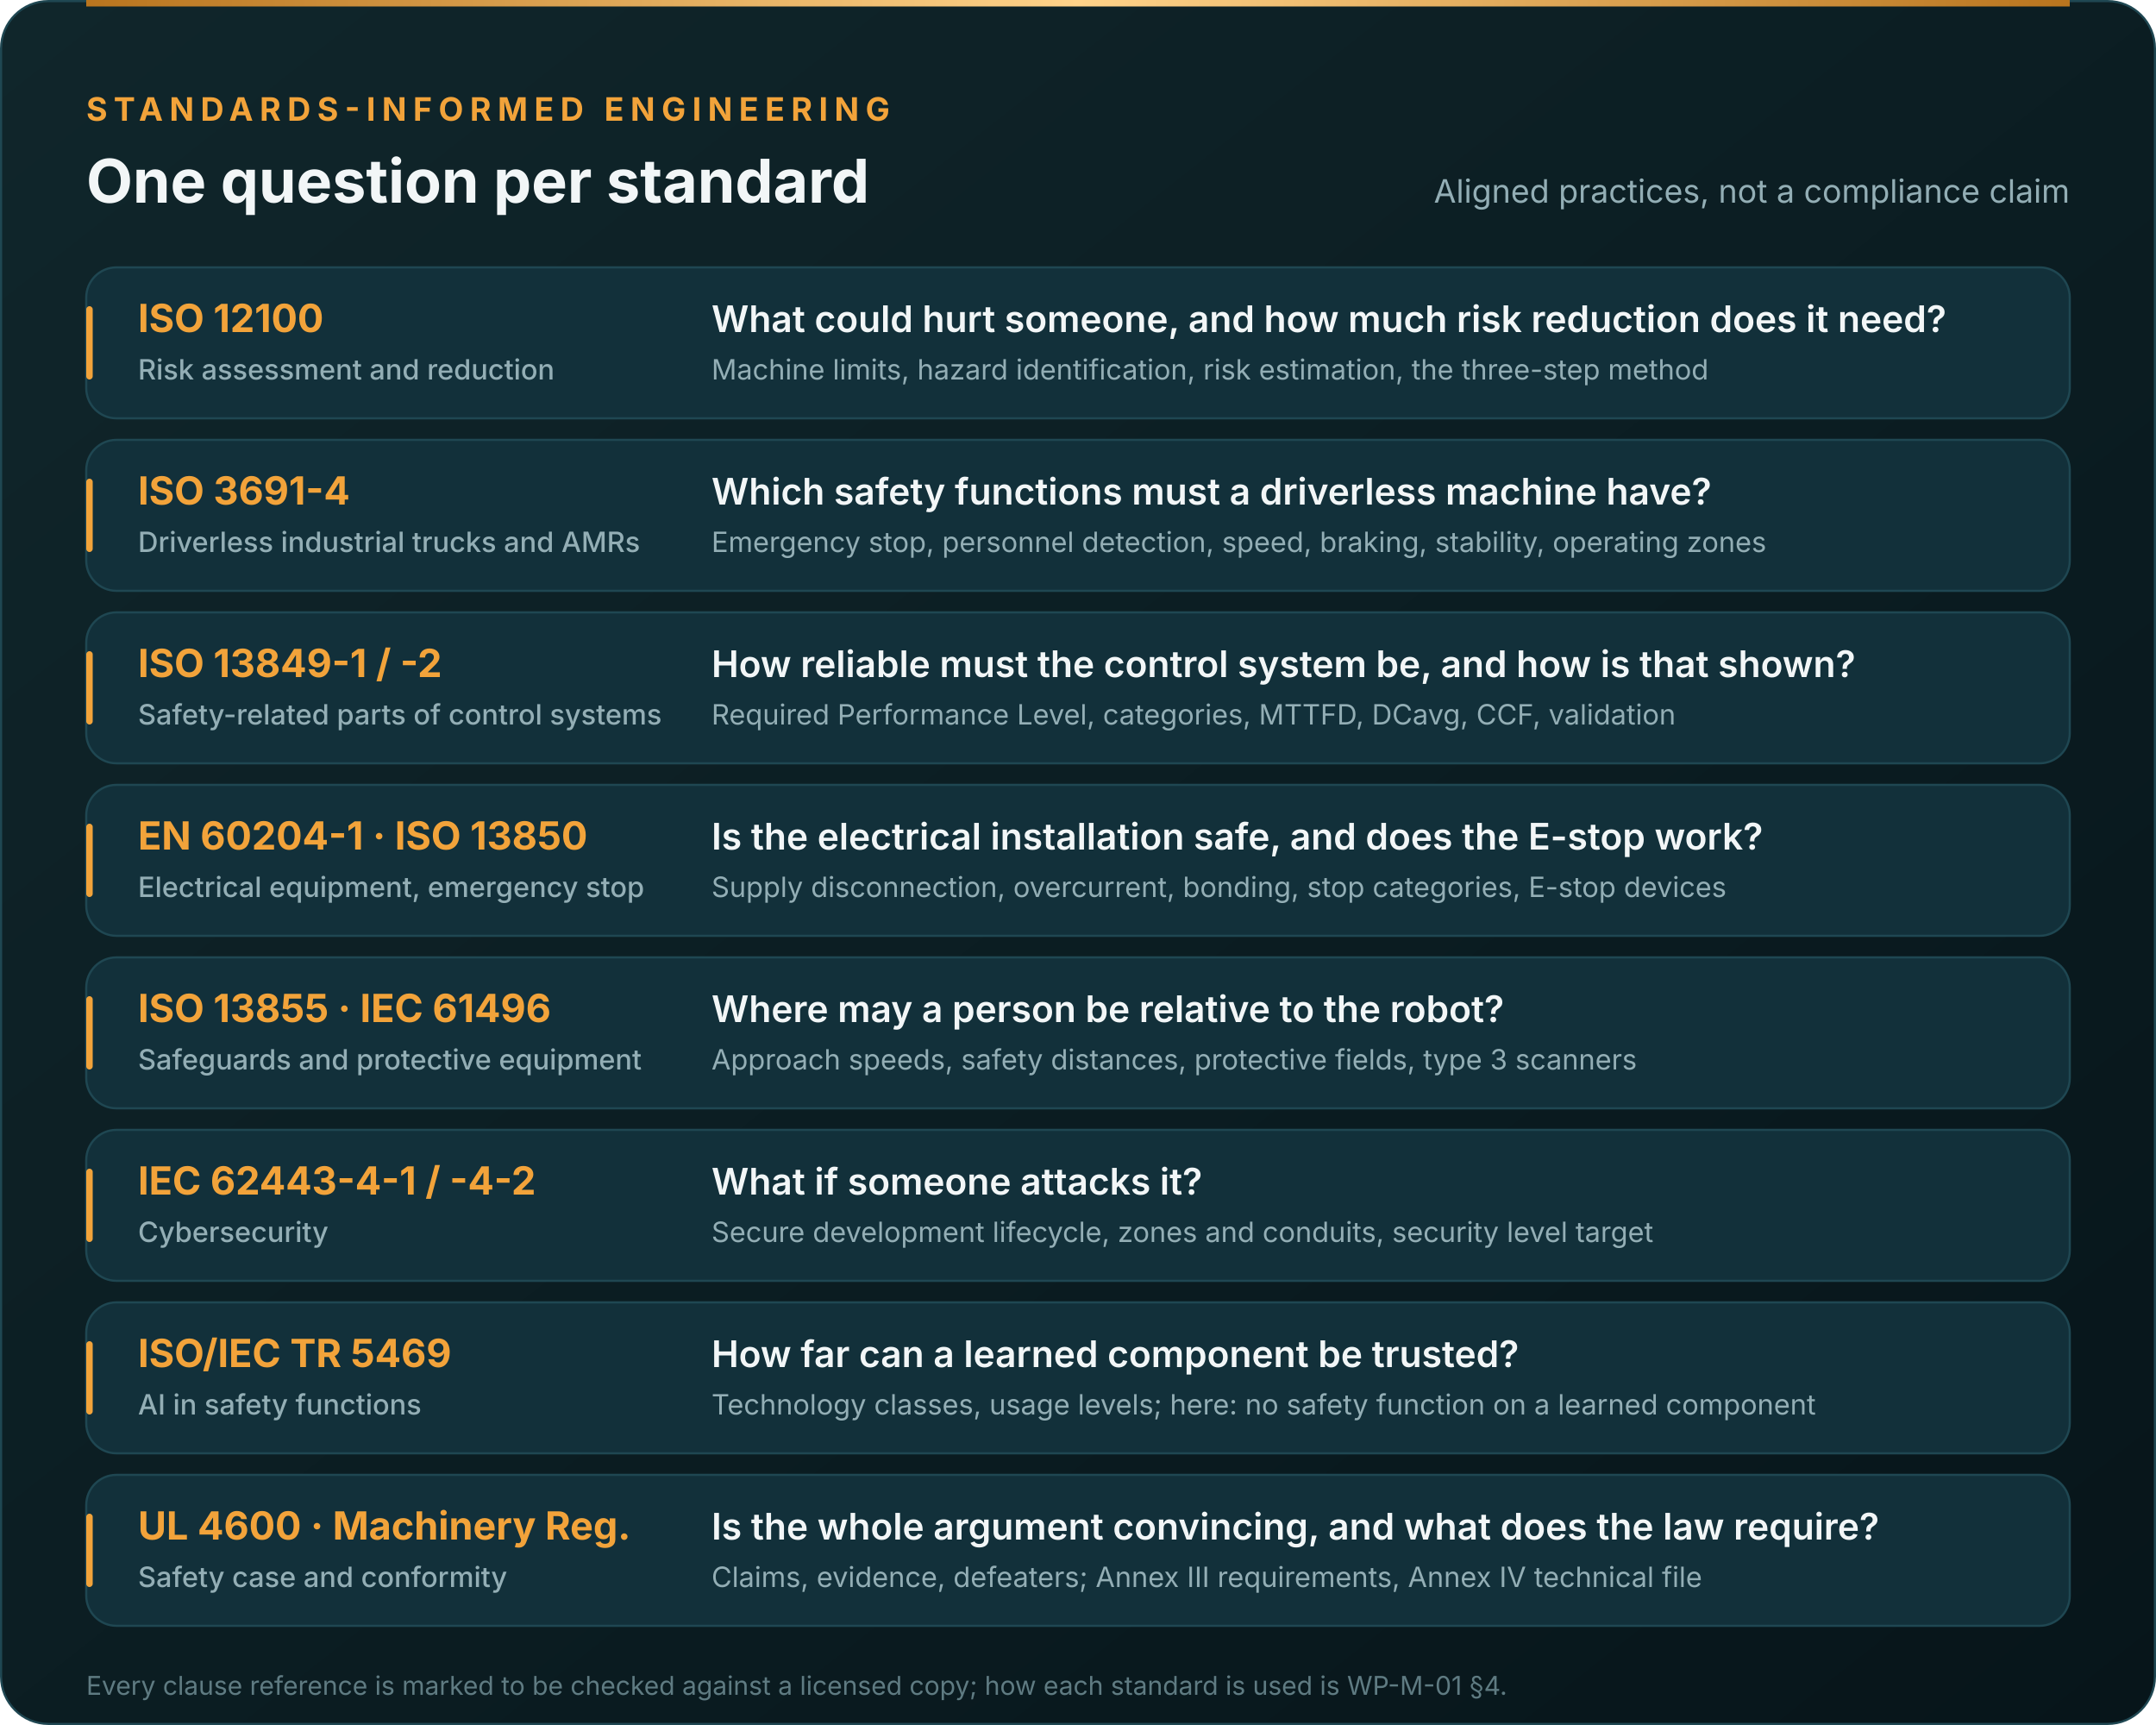
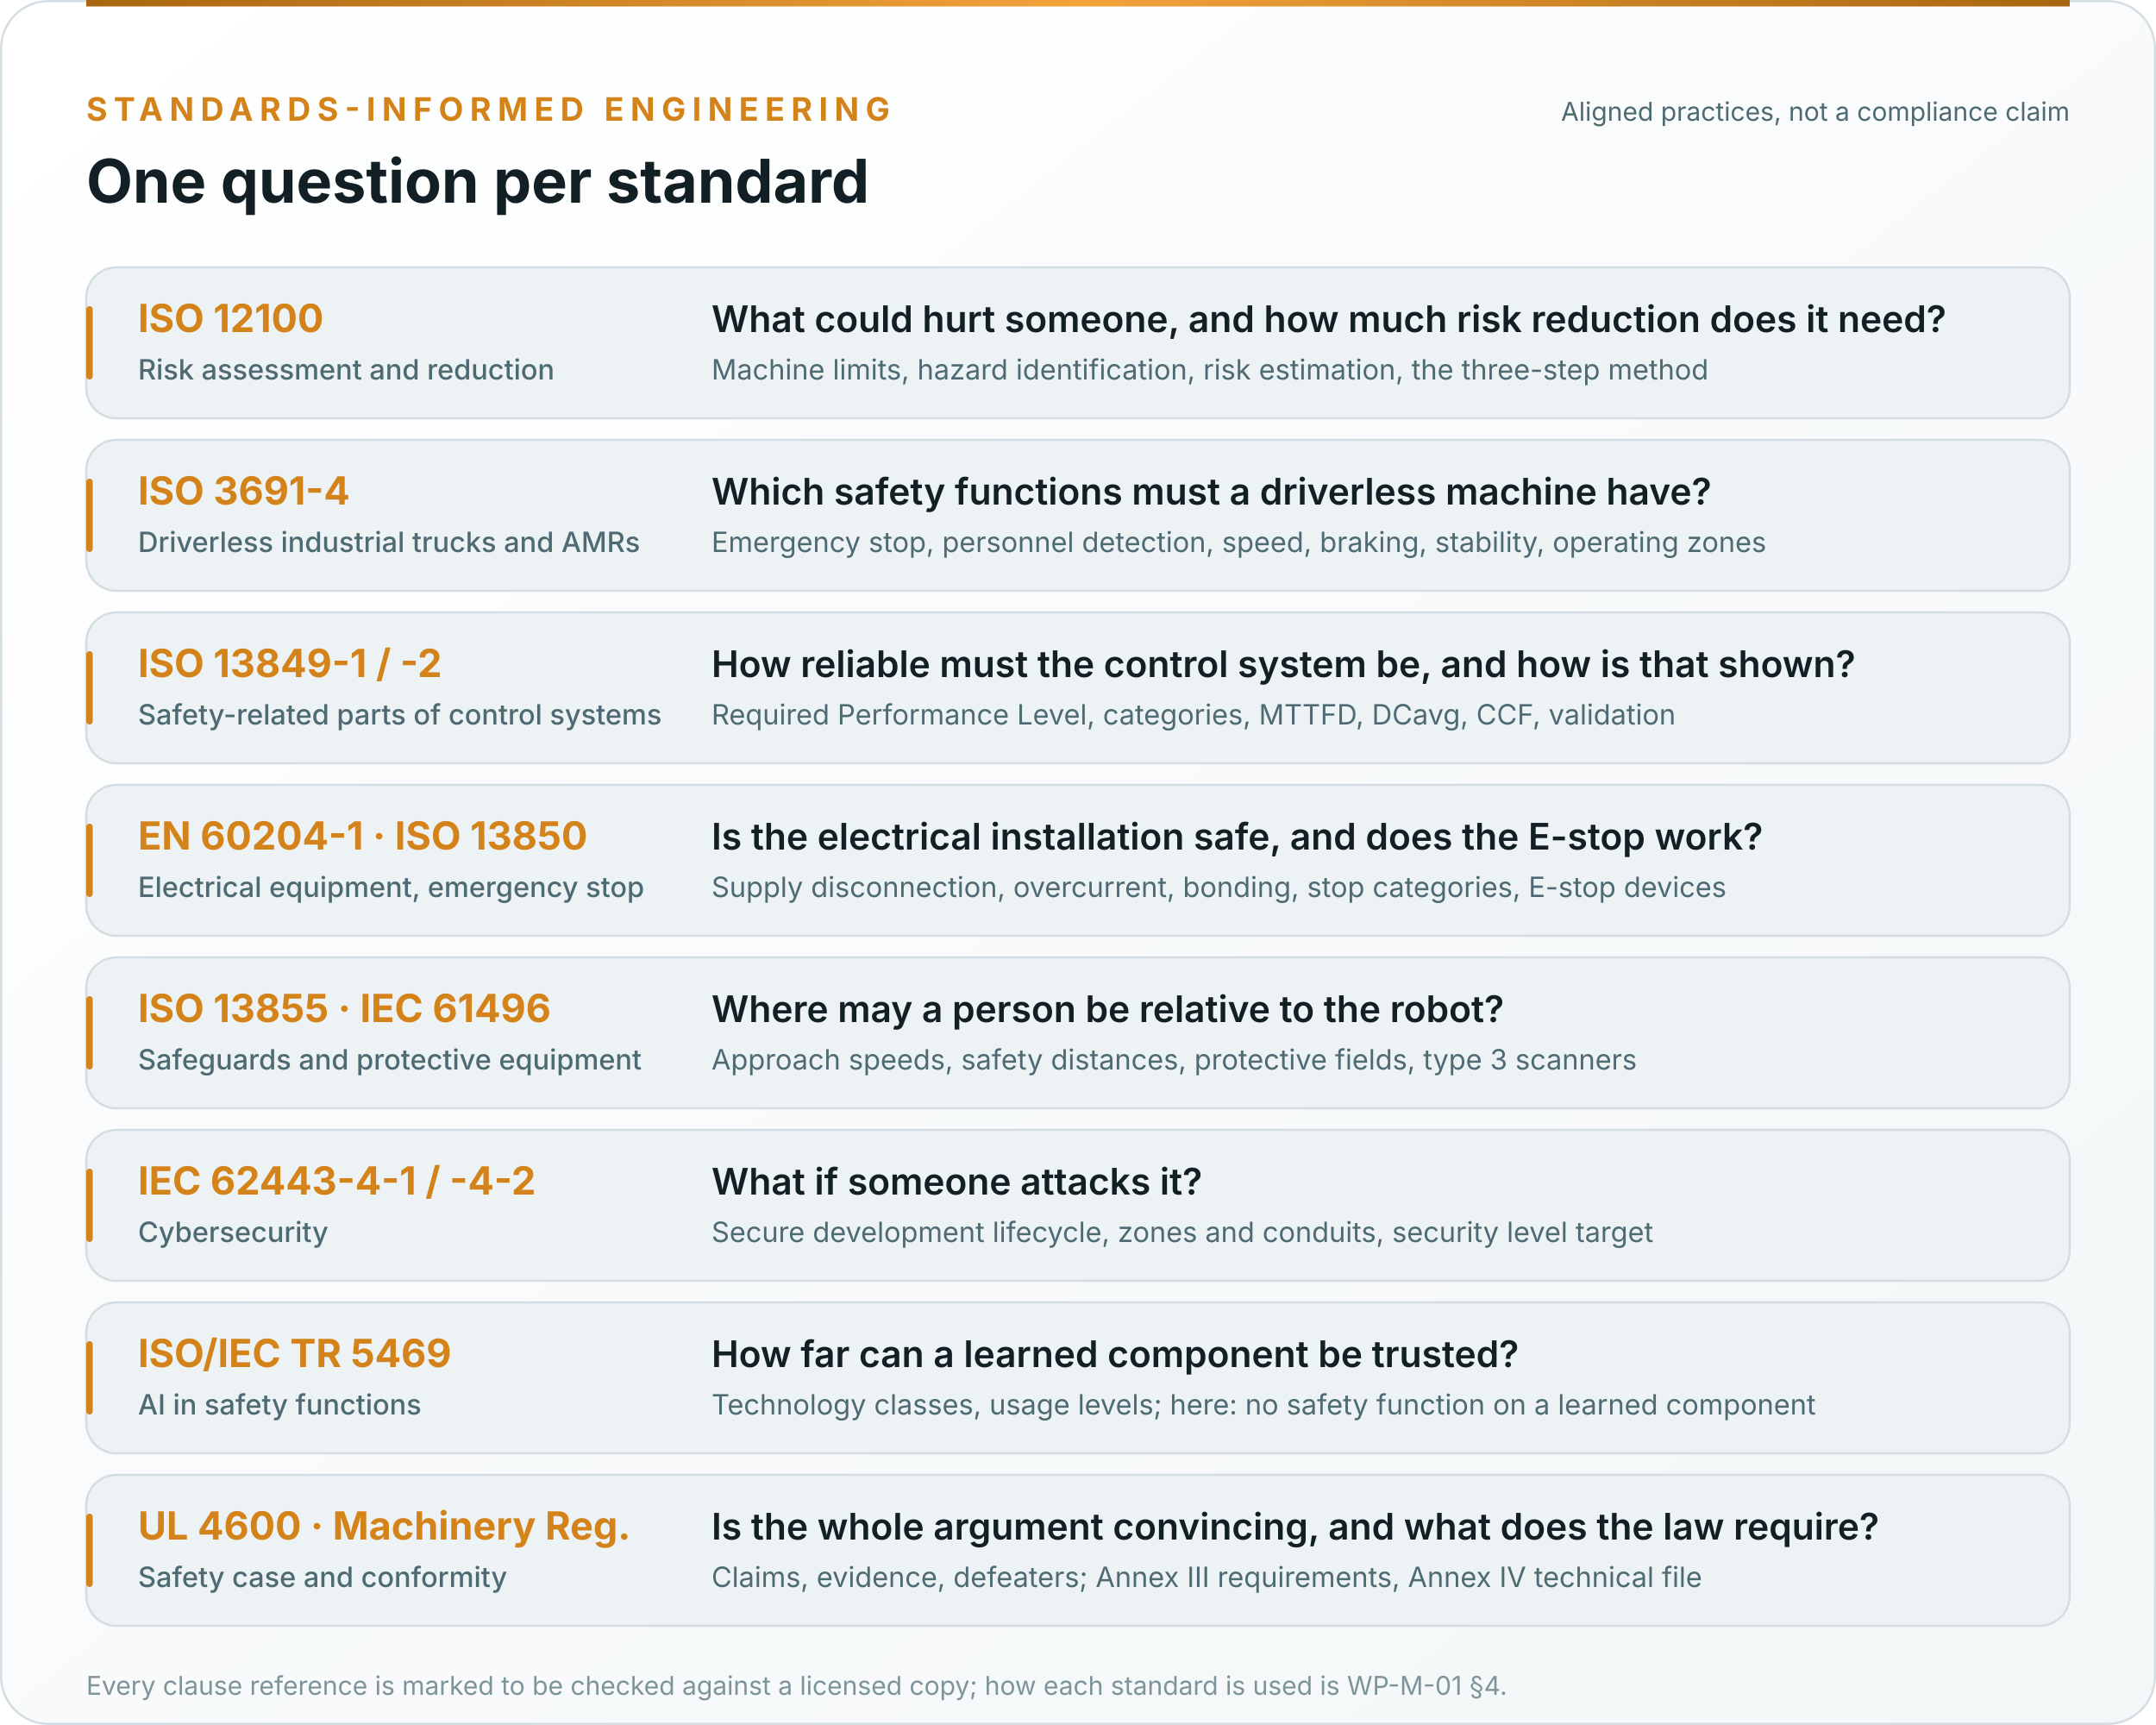
<svg xmlns="http://www.w3.org/2000/svg" width="1000" height="800" viewBox="0 0 1000 800" role="img" aria-labelledby="std-t std-d">
  <defs>
    <linearGradient id="std-bg" x1="0" y1="0" x2="1" y2="1">
-       <stop offset="0" stop-color="#10262B" />
-       <stop offset="1" stop-color="#07151A" />
+       <stop offset="0" stop-color="#FFFFFF" />
+       <stop offset="1" stop-color="#F3F7F8" />
    </linearGradient>
    <linearGradient id="std-amber" x1="0" y1="0" x2="1" y2="0">
-       <stop offset="0" stop-color="#B8731C" />
-       <stop offset="0.5" stop-color="#FFD38A" />
-       <stop offset="1" stop-color="#B8731C" />
+       <stop offset="0" stop-color="#A8650F" />
+       <stop offset="0.5" stop-color="#F2A33A" />
+       <stop offset="1" stop-color="#A8650F" />
    </linearGradient>
  </defs>
-   <rect x="0.5" y="0.5" width="999" height="799" rx="22" fill="url(#std-bg)" stroke="#1F4752" />
+   <rect x="0.5" y="0.5" width="999" height="799" rx="22" fill="url(#std-bg)" stroke="#D3DDE2" />
  <rect x="40" y="0" width="920" height="3" fill="url(#std-amber)" />
-   <text x="40" y="56" font-family="Inter, 'Segoe UI', 'Helvetica Neue', Helvetica, Arial, sans-serif" font-size="15" font-weight="700" fill="#F2A33A" text-anchor="start" letter-spacing="3">STANDARDS-INFORMED ENGINEERING</text>
-   <text x="40" y="94" font-family="Inter, 'Segoe UI', 'Helvetica Neue', Helvetica, Arial, sans-serif" font-size="28" font-weight="700" fill="#F2F6F7" text-anchor="start">One question per standard</text>
-   <text x="960" y="94" font-family="Inter, 'Segoe UI', 'Helvetica Neue', Helvetica, Arial, sans-serif" font-size="15" font-weight="400" fill="#93AEB5" text-anchor="end">Aligned practices, not a compliance claim</text>
-   <rect x="40" y="124" width="920" height="70" rx="14" fill="#12303A" stroke="#1F4752" stroke-width="1" />
-   <rect x="40" y="142" width="3" height="34" rx="1.5" fill="#F2A33A" />
-   <text x="64" y="154" font-family="Inter, 'Segoe UI', 'Helvetica Neue', Helvetica, Arial, sans-serif" font-size="18" font-weight="700" fill="#F2A33A" text-anchor="start">ISO 12100</text>
-   <text x="64" y="176" font-family="Inter, 'Segoe UI', 'Helvetica Neue', Helvetica, Arial, sans-serif" font-size="13" font-weight="500" fill="#93AEB5" text-anchor="start">Risk assessment and reduction</text>
-   <text x="330" y="154" font-family="Inter, 'Segoe UI', 'Helvetica Neue', Helvetica, Arial, sans-serif" font-size="17" font-weight="600" fill="#F2F6F7" text-anchor="start">What could hurt someone, and how much risk reduction does it need?</text>
-   <text x="330" y="176" font-family="Inter, 'Segoe UI', 'Helvetica Neue', Helvetica, Arial, sans-serif" font-size="13" font-weight="400" fill="#93AEB5" text-anchor="start">Machine limits, hazard identification, risk estimation, the three-step method</text>
-   <rect x="40" y="204" width="920" height="70" rx="14" fill="#12303A" stroke="#1F4752" stroke-width="1" />
-   <rect x="40" y="222" width="3" height="34" rx="1.5" fill="#F2A33A" />
-   <text x="64" y="234" font-family="Inter, 'Segoe UI', 'Helvetica Neue', Helvetica, Arial, sans-serif" font-size="18" font-weight="700" fill="#F2A33A" text-anchor="start">ISO 3691-4</text>
-   <text x="64" y="256" font-family="Inter, 'Segoe UI', 'Helvetica Neue', Helvetica, Arial, sans-serif" font-size="13" font-weight="500" fill="#93AEB5" text-anchor="start">Driverless industrial trucks and AMRs</text>
-   <text x="330" y="234" font-family="Inter, 'Segoe UI', 'Helvetica Neue', Helvetica, Arial, sans-serif" font-size="17" font-weight="600" fill="#F2F6F7" text-anchor="start">Which safety functions must a driverless machine have?</text>
-   <text x="330" y="256" font-family="Inter, 'Segoe UI', 'Helvetica Neue', Helvetica, Arial, sans-serif" font-size="13" font-weight="400" fill="#93AEB5" text-anchor="start">Emergency stop, personnel detection, speed, braking, stability, operating zones</text>
-   <rect x="40" y="284" width="920" height="70" rx="14" fill="#12303A" stroke="#1F4752" stroke-width="1" />
-   <rect x="40" y="302" width="3" height="34" rx="1.5" fill="#F2A33A" />
-   <text x="64" y="314" font-family="Inter, 'Segoe UI', 'Helvetica Neue', Helvetica, Arial, sans-serif" font-size="18" font-weight="700" fill="#F2A33A" text-anchor="start">ISO 13849-1 / -2</text>
-   <text x="64" y="336" font-family="Inter, 'Segoe UI', 'Helvetica Neue', Helvetica, Arial, sans-serif" font-size="13" font-weight="500" fill="#93AEB5" text-anchor="start">Safety-related parts of control systems</text>
-   <text x="330" y="314" font-family="Inter, 'Segoe UI', 'Helvetica Neue', Helvetica, Arial, sans-serif" font-size="17" font-weight="600" fill="#F2F6F7" text-anchor="start">How reliable must the control system be, and how is that shown?</text>
-   <text x="330" y="336" font-family="Inter, 'Segoe UI', 'Helvetica Neue', Helvetica, Arial, sans-serif" font-size="13" font-weight="400" fill="#93AEB5" text-anchor="start">Required Performance Level, categories, MTTFD, DCavg, CCF, validation</text>
-   <rect x="40" y="364" width="920" height="70" rx="14" fill="#12303A" stroke="#1F4752" stroke-width="1" />
-   <rect x="40" y="382" width="3" height="34" rx="1.5" fill="#F2A33A" />
-   <text x="64" y="394" font-family="Inter, 'Segoe UI', 'Helvetica Neue', Helvetica, Arial, sans-serif" font-size="18" font-weight="700" fill="#F2A33A" text-anchor="start">EN 60204-1 · ISO 13850</text>
-   <text x="64" y="416" font-family="Inter, 'Segoe UI', 'Helvetica Neue', Helvetica, Arial, sans-serif" font-size="13" font-weight="500" fill="#93AEB5" text-anchor="start">Electrical equipment, emergency stop</text>
-   <text x="330" y="394" font-family="Inter, 'Segoe UI', 'Helvetica Neue', Helvetica, Arial, sans-serif" font-size="17" font-weight="600" fill="#F2F6F7" text-anchor="start">Is the electrical installation safe, and does the E-stop work?</text>
-   <text x="330" y="416" font-family="Inter, 'Segoe UI', 'Helvetica Neue', Helvetica, Arial, sans-serif" font-size="13" font-weight="400" fill="#93AEB5" text-anchor="start">Supply disconnection, overcurrent, bonding, stop categories, E-stop devices</text>
-   <rect x="40" y="444" width="920" height="70" rx="14" fill="#12303A" stroke="#1F4752" stroke-width="1" />
-   <rect x="40" y="462" width="3" height="34" rx="1.5" fill="#F2A33A" />
-   <text x="64" y="474" font-family="Inter, 'Segoe UI', 'Helvetica Neue', Helvetica, Arial, sans-serif" font-size="18" font-weight="700" fill="#F2A33A" text-anchor="start">ISO 13855 · IEC 61496</text>
-   <text x="64" y="496" font-family="Inter, 'Segoe UI', 'Helvetica Neue', Helvetica, Arial, sans-serif" font-size="13" font-weight="500" fill="#93AEB5" text-anchor="start">Safeguards and protective equipment</text>
-   <text x="330" y="474" font-family="Inter, 'Segoe UI', 'Helvetica Neue', Helvetica, Arial, sans-serif" font-size="17" font-weight="600" fill="#F2F6F7" text-anchor="start">Where may a person be relative to the robot?</text>
-   <text x="330" y="496" font-family="Inter, 'Segoe UI', 'Helvetica Neue', Helvetica, Arial, sans-serif" font-size="13" font-weight="400" fill="#93AEB5" text-anchor="start">Approach speeds, safety distances, protective fields, type 3 scanners</text>
-   <rect x="40" y="524" width="920" height="70" rx="14" fill="#12303A" stroke="#1F4752" stroke-width="1" />
-   <rect x="40" y="542" width="3" height="34" rx="1.5" fill="#F2A33A" />
-   <text x="64" y="554" font-family="Inter, 'Segoe UI', 'Helvetica Neue', Helvetica, Arial, sans-serif" font-size="18" font-weight="700" fill="#F2A33A" text-anchor="start">IEC 62443-4-1 / -4-2</text>
-   <text x="64" y="576" font-family="Inter, 'Segoe UI', 'Helvetica Neue', Helvetica, Arial, sans-serif" font-size="13" font-weight="500" fill="#93AEB5" text-anchor="start">Cybersecurity</text>
-   <text x="330" y="554" font-family="Inter, 'Segoe UI', 'Helvetica Neue', Helvetica, Arial, sans-serif" font-size="17" font-weight="600" fill="#F2F6F7" text-anchor="start">What if someone attacks it?</text>
-   <text x="330" y="576" font-family="Inter, 'Segoe UI', 'Helvetica Neue', Helvetica, Arial, sans-serif" font-size="13" font-weight="400" fill="#93AEB5" text-anchor="start">Secure development lifecycle, zones and conduits, security level target</text>
-   <rect x="40" y="604" width="920" height="70" rx="14" fill="#12303A" stroke="#1F4752" stroke-width="1" />
-   <rect x="40" y="622" width="3" height="34" rx="1.5" fill="#F2A33A" />
-   <text x="64" y="634" font-family="Inter, 'Segoe UI', 'Helvetica Neue', Helvetica, Arial, sans-serif" font-size="18" font-weight="700" fill="#F2A33A" text-anchor="start">ISO/IEC TR 5469</text>
-   <text x="64" y="656" font-family="Inter, 'Segoe UI', 'Helvetica Neue', Helvetica, Arial, sans-serif" font-size="13" font-weight="500" fill="#93AEB5" text-anchor="start">AI in safety functions</text>
-   <text x="330" y="634" font-family="Inter, 'Segoe UI', 'Helvetica Neue', Helvetica, Arial, sans-serif" font-size="17" font-weight="600" fill="#F2F6F7" text-anchor="start">How far can a learned component be trusted?</text>
-   <text x="330" y="656" font-family="Inter, 'Segoe UI', 'Helvetica Neue', Helvetica, Arial, sans-serif" font-size="13" font-weight="400" fill="#93AEB5" text-anchor="start">Technology classes, usage levels; here: no safety function on a learned component</text>
-   <rect x="40" y="684" width="920" height="70" rx="14" fill="#12303A" stroke="#1F4752" stroke-width="1" />
-   <rect x="40" y="702" width="3" height="34" rx="1.5" fill="#F2A33A" />
-   <text x="64" y="714" font-family="Inter, 'Segoe UI', 'Helvetica Neue', Helvetica, Arial, sans-serif" font-size="18" font-weight="700" fill="#F2A33A" text-anchor="start">UL 4600 · Machinery Reg.</text>
-   <text x="64" y="736" font-family="Inter, 'Segoe UI', 'Helvetica Neue', Helvetica, Arial, sans-serif" font-size="13" font-weight="500" fill="#93AEB5" text-anchor="start">Safety case and conformity</text>
-   <text x="330" y="714" font-family="Inter, 'Segoe UI', 'Helvetica Neue', Helvetica, Arial, sans-serif" font-size="17" font-weight="600" fill="#F2F6F7" text-anchor="start">Is the whole argument convincing, and what does the law require?</text>
-   <text x="330" y="736" font-family="Inter, 'Segoe UI', 'Helvetica Neue', Helvetica, Arial, sans-serif" font-size="13" font-weight="400" fill="#93AEB5" text-anchor="start">Claims, evidence, defeaters; Annex III requirements, Annex IV technical file</text>
-   <text x="40" y="786" font-family="Inter, 'Segoe UI', 'Helvetica Neue', Helvetica, Arial, sans-serif" font-size="12" font-weight="400" fill="#5F7B82" text-anchor="start">Every clause reference is marked to be checked against a licensed copy; how each standard is used is WP-M-01 §4.</text>
+   <text x="40" y="56" font-family="Inter, 'Segoe UI', 'Helvetica Neue', Helvetica, Arial, sans-serif" font-size="15" font-weight="700" fill="#D4821A" text-anchor="start" letter-spacing="3">STANDARDS-INFORMED ENGINEERING</text>
+   <text x="40" y="94" font-family="Inter, 'Segoe UI', 'Helvetica Neue', Helvetica, Arial, sans-serif" font-size="28" font-weight="700" fill="#122026" text-anchor="start">One question per standard</text>
+   <text x="960" y="56" font-family="Inter, 'Segoe UI', 'Helvetica Neue', Helvetica, Arial, sans-serif" font-size="12" font-weight="400" fill="#4E6A73" text-anchor="end">Aligned practices, not a compliance claim</text>
+   <rect x="40" y="124" width="920" height="70" rx="14" fill="#EDF2F4" stroke="#D3DDE2" stroke-width="1" />
+   <rect x="40" y="142" width="3" height="34" rx="1.5" fill="#D4821A" />
+   <text x="64" y="154" font-family="Inter, 'Segoe UI', 'Helvetica Neue', Helvetica, Arial, sans-serif" font-size="18" font-weight="700" fill="#D4821A" text-anchor="start">ISO 12100</text>
+   <text x="64" y="176" font-family="Inter, 'Segoe UI', 'Helvetica Neue', Helvetica, Arial, sans-serif" font-size="13" font-weight="500" fill="#4E6A73" text-anchor="start">Risk assessment and reduction</text>
+   <text x="330" y="154" font-family="Inter, 'Segoe UI', 'Helvetica Neue', Helvetica, Arial, sans-serif" font-size="17" font-weight="600" fill="#122026" text-anchor="start">What could hurt someone, and how much risk reduction does it need?</text>
+   <text x="330" y="176" font-family="Inter, 'Segoe UI', 'Helvetica Neue', Helvetica, Arial, sans-serif" font-size="13" font-weight="400" fill="#4E6A73" text-anchor="start">Machine limits, hazard identification, risk estimation, the three-step method</text>
+   <rect x="40" y="204" width="920" height="70" rx="14" fill="#EDF2F4" stroke="#D3DDE2" stroke-width="1" />
+   <rect x="40" y="222" width="3" height="34" rx="1.5" fill="#D4821A" />
+   <text x="64" y="234" font-family="Inter, 'Segoe UI', 'Helvetica Neue', Helvetica, Arial, sans-serif" font-size="18" font-weight="700" fill="#D4821A" text-anchor="start">ISO 3691-4</text>
+   <text x="64" y="256" font-family="Inter, 'Segoe UI', 'Helvetica Neue', Helvetica, Arial, sans-serif" font-size="13" font-weight="500" fill="#4E6A73" text-anchor="start">Driverless industrial trucks and AMRs</text>
+   <text x="330" y="234" font-family="Inter, 'Segoe UI', 'Helvetica Neue', Helvetica, Arial, sans-serif" font-size="17" font-weight="600" fill="#122026" text-anchor="start">Which safety functions must a driverless machine have?</text>
+   <text x="330" y="256" font-family="Inter, 'Segoe UI', 'Helvetica Neue', Helvetica, Arial, sans-serif" font-size="13" font-weight="400" fill="#4E6A73" text-anchor="start">Emergency stop, personnel detection, speed, braking, stability, operating zones</text>
+   <rect x="40" y="284" width="920" height="70" rx="14" fill="#EDF2F4" stroke="#D3DDE2" stroke-width="1" />
+   <rect x="40" y="302" width="3" height="34" rx="1.5" fill="#D4821A" />
+   <text x="64" y="314" font-family="Inter, 'Segoe UI', 'Helvetica Neue', Helvetica, Arial, sans-serif" font-size="18" font-weight="700" fill="#D4821A" text-anchor="start">ISO 13849-1 / -2</text>
+   <text x="64" y="336" font-family="Inter, 'Segoe UI', 'Helvetica Neue', Helvetica, Arial, sans-serif" font-size="13" font-weight="500" fill="#4E6A73" text-anchor="start">Safety-related parts of control systems</text>
+   <text x="330" y="314" font-family="Inter, 'Segoe UI', 'Helvetica Neue', Helvetica, Arial, sans-serif" font-size="17" font-weight="600" fill="#122026" text-anchor="start">How reliable must the control system be, and how is that shown?</text>
+   <text x="330" y="336" font-family="Inter, 'Segoe UI', 'Helvetica Neue', Helvetica, Arial, sans-serif" font-size="13" font-weight="400" fill="#4E6A73" text-anchor="start">Required Performance Level, categories, MTTFD, DCavg, CCF, validation</text>
+   <rect x="40" y="364" width="920" height="70" rx="14" fill="#EDF2F4" stroke="#D3DDE2" stroke-width="1" />
+   <rect x="40" y="382" width="3" height="34" rx="1.5" fill="#D4821A" />
+   <text x="64" y="394" font-family="Inter, 'Segoe UI', 'Helvetica Neue', Helvetica, Arial, sans-serif" font-size="18" font-weight="700" fill="#D4821A" text-anchor="start">EN 60204-1 · ISO 13850</text>
+   <text x="64" y="416" font-family="Inter, 'Segoe UI', 'Helvetica Neue', Helvetica, Arial, sans-serif" font-size="13" font-weight="500" fill="#4E6A73" text-anchor="start">Electrical equipment, emergency stop</text>
+   <text x="330" y="394" font-family="Inter, 'Segoe UI', 'Helvetica Neue', Helvetica, Arial, sans-serif" font-size="17" font-weight="600" fill="#122026" text-anchor="start">Is the electrical installation safe, and does the E-stop work?</text>
+   <text x="330" y="416" font-family="Inter, 'Segoe UI', 'Helvetica Neue', Helvetica, Arial, sans-serif" font-size="13" font-weight="400" fill="#4E6A73" text-anchor="start">Supply disconnection, overcurrent, bonding, stop categories, E-stop devices</text>
+   <rect x="40" y="444" width="920" height="70" rx="14" fill="#EDF2F4" stroke="#D3DDE2" stroke-width="1" />
+   <rect x="40" y="462" width="3" height="34" rx="1.5" fill="#D4821A" />
+   <text x="64" y="474" font-family="Inter, 'Segoe UI', 'Helvetica Neue', Helvetica, Arial, sans-serif" font-size="18" font-weight="700" fill="#D4821A" text-anchor="start">ISO 13855 · IEC 61496</text>
+   <text x="64" y="496" font-family="Inter, 'Segoe UI', 'Helvetica Neue', Helvetica, Arial, sans-serif" font-size="13" font-weight="500" fill="#4E6A73" text-anchor="start">Safeguards and protective equipment</text>
+   <text x="330" y="474" font-family="Inter, 'Segoe UI', 'Helvetica Neue', Helvetica, Arial, sans-serif" font-size="17" font-weight="600" fill="#122026" text-anchor="start">Where may a person be relative to the robot?</text>
+   <text x="330" y="496" font-family="Inter, 'Segoe UI', 'Helvetica Neue', Helvetica, Arial, sans-serif" font-size="13" font-weight="400" fill="#4E6A73" text-anchor="start">Approach speeds, safety distances, protective fields, type 3 scanners</text>
+   <rect x="40" y="524" width="920" height="70" rx="14" fill="#EDF2F4" stroke="#D3DDE2" stroke-width="1" />
+   <rect x="40" y="542" width="3" height="34" rx="1.5" fill="#D4821A" />
+   <text x="64" y="554" font-family="Inter, 'Segoe UI', 'Helvetica Neue', Helvetica, Arial, sans-serif" font-size="18" font-weight="700" fill="#D4821A" text-anchor="start">IEC 62443-4-1 / -4-2</text>
+   <text x="64" y="576" font-family="Inter, 'Segoe UI', 'Helvetica Neue', Helvetica, Arial, sans-serif" font-size="13" font-weight="500" fill="#4E6A73" text-anchor="start">Cybersecurity</text>
+   <text x="330" y="554" font-family="Inter, 'Segoe UI', 'Helvetica Neue', Helvetica, Arial, sans-serif" font-size="17" font-weight="600" fill="#122026" text-anchor="start">What if someone attacks it?</text>
+   <text x="330" y="576" font-family="Inter, 'Segoe UI', 'Helvetica Neue', Helvetica, Arial, sans-serif" font-size="13" font-weight="400" fill="#4E6A73" text-anchor="start">Secure development lifecycle, zones and conduits, security level target</text>
+   <rect x="40" y="604" width="920" height="70" rx="14" fill="#EDF2F4" stroke="#D3DDE2" stroke-width="1" />
+   <rect x="40" y="622" width="3" height="34" rx="1.5" fill="#D4821A" />
+   <text x="64" y="634" font-family="Inter, 'Segoe UI', 'Helvetica Neue', Helvetica, Arial, sans-serif" font-size="18" font-weight="700" fill="#D4821A" text-anchor="start">ISO/IEC TR 5469</text>
+   <text x="64" y="656" font-family="Inter, 'Segoe UI', 'Helvetica Neue', Helvetica, Arial, sans-serif" font-size="13" font-weight="500" fill="#4E6A73" text-anchor="start">AI in safety functions</text>
+   <text x="330" y="634" font-family="Inter, 'Segoe UI', 'Helvetica Neue', Helvetica, Arial, sans-serif" font-size="17" font-weight="600" fill="#122026" text-anchor="start">How far can a learned component be trusted?</text>
+   <text x="330" y="656" font-family="Inter, 'Segoe UI', 'Helvetica Neue', Helvetica, Arial, sans-serif" font-size="13" font-weight="400" fill="#4E6A73" text-anchor="start">Technology classes, usage levels; here: no safety function on a learned component</text>
+   <rect x="40" y="684" width="920" height="70" rx="14" fill="#EDF2F4" stroke="#D3DDE2" stroke-width="1" />
+   <rect x="40" y="702" width="3" height="34" rx="1.5" fill="#D4821A" />
+   <text x="64" y="714" font-family="Inter, 'Segoe UI', 'Helvetica Neue', Helvetica, Arial, sans-serif" font-size="18" font-weight="700" fill="#D4821A" text-anchor="start">UL 4600 · Machinery Reg.</text>
+   <text x="64" y="736" font-family="Inter, 'Segoe UI', 'Helvetica Neue', Helvetica, Arial, sans-serif" font-size="13" font-weight="500" fill="#4E6A73" text-anchor="start">Safety case and conformity</text>
+   <text x="330" y="714" font-family="Inter, 'Segoe UI', 'Helvetica Neue', Helvetica, Arial, sans-serif" font-size="17" font-weight="600" fill="#122026" text-anchor="start">Is the whole argument convincing, and what does the law require?</text>
+   <text x="330" y="736" font-family="Inter, 'Segoe UI', 'Helvetica Neue', Helvetica, Arial, sans-serif" font-size="13" font-weight="400" fill="#4E6A73" text-anchor="start">Claims, evidence, defeaters; Annex III requirements, Annex IV technical file</text>
+   <text x="40" y="786" font-family="Inter, 'Segoe UI', 'Helvetica Neue', Helvetica, Arial, sans-serif" font-size="12" font-weight="400" fill="#7E949B" text-anchor="start">Every clause reference is marked to be checked against a licensed copy; how each standard is used is WP-M-01 §4.</text>
</svg>
